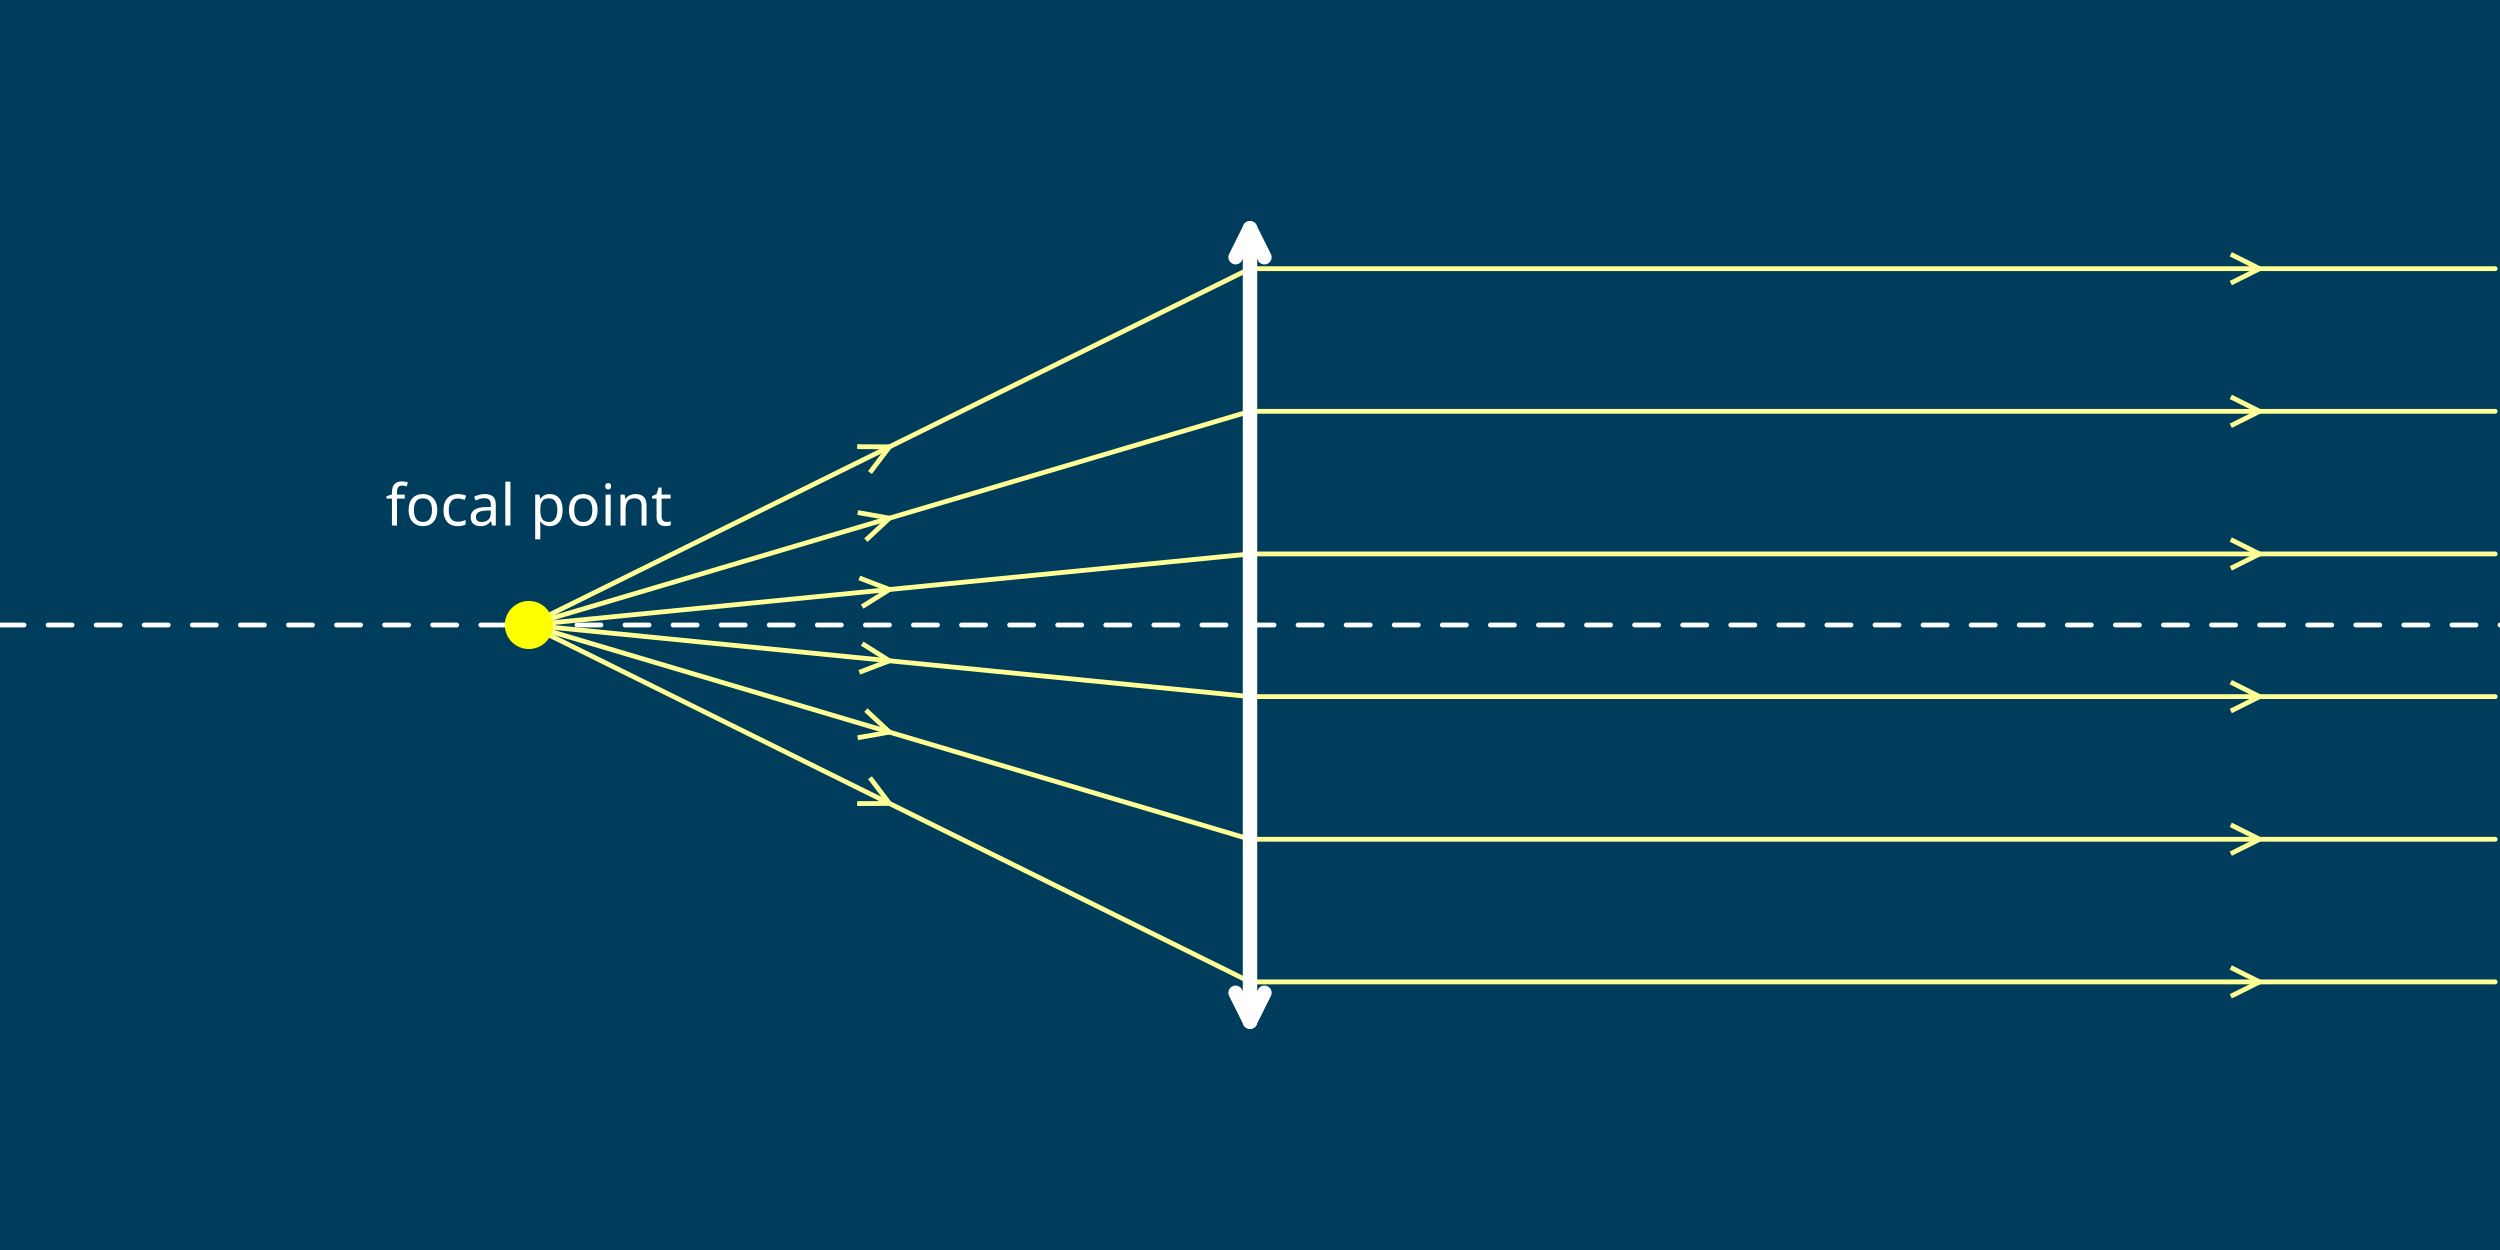
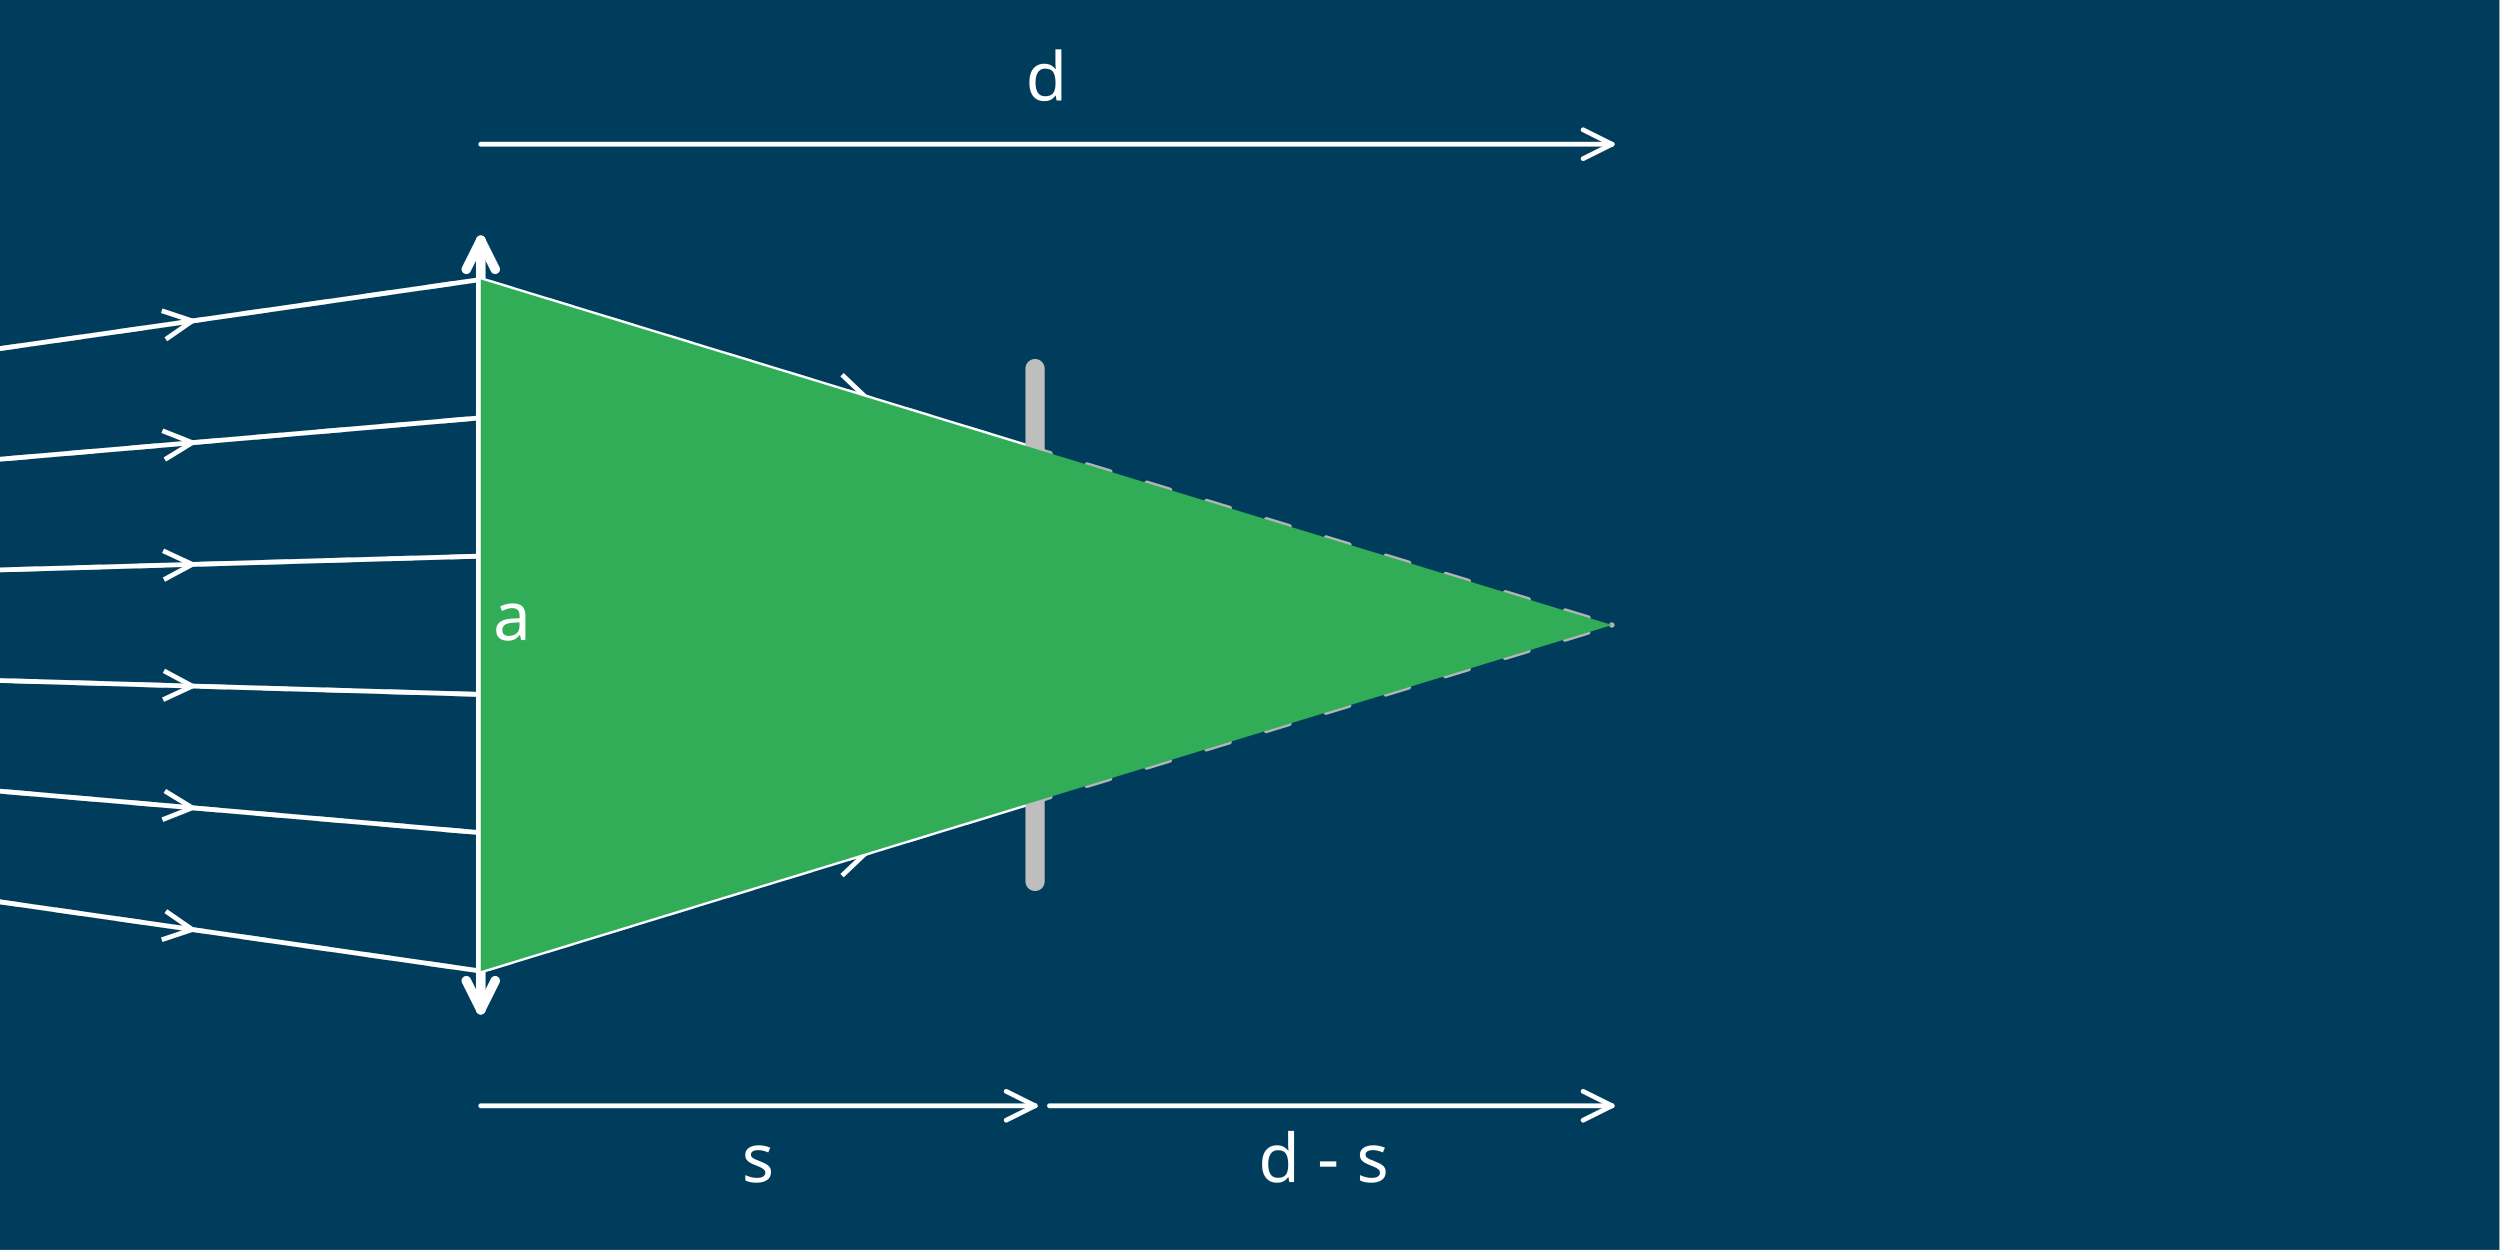
- <svg xmlns="http://www.w3.org/2000/svg" version="1.1" width="520" height="260" viewBox="0 0 520 260">
-   <defs />
-   <g transform="scale(1,1) scale(1,1) scale(1,1)">
-     <g transform="scale(1,1)">
-       <rect fill="rgb(0,61,93)" stroke="none" x="0" y="0" width="520" height="260" fill-opacity="1" />
+ <svg xmlns="http://www.w3.org/2000/svg" version="1.1" width="520" height="260" viewBox="0 0 520 260" id="svg186">
+   <defs id="defs2" />
+   <g id="g6" transform="translate(-0.1264631,-0.02479943)">
+     <rect style="fill:#003d5d;fill-opacity:1;stroke:none" id="rect4" height="260" width="520" y="0" x="0" />
+   </g>
+   <g id="g18" transform="matrix(1,0,0,-1,200,130)">
+     <path d="M -100,80 V -80" stroke-miterlimit="10" id="path8" style="fill:none;stroke:#ffffff;stroke-width:2;stroke-linecap:round;stroke-miterlimit:10;stroke-dasharray:none;stroke-opacity:1;paint-order:fill stroke markers" />
+     <path d="m -103,74 3,6" stroke-miterlimit="10" id="path10" style="fill:none;stroke:#ffffff;stroke-width:2;stroke-linecap:round;stroke-miterlimit:10;stroke-dasharray:none;stroke-opacity:1;paint-order:fill stroke markers" />
+     <path d="m -100,80 3,-6" stroke-miterlimit="10" id="path12" style="fill:none;stroke:#ffffff;stroke-width:2;stroke-linecap:round;stroke-miterlimit:10;stroke-dasharray:none;stroke-opacity:1;paint-order:fill stroke markers" />
+     <path d="m -97,-74 -3,-6" stroke-miterlimit="10" id="path14" style="fill:none;stroke:#ffffff;stroke-width:2;stroke-linecap:round;stroke-miterlimit:10;stroke-dasharray:none;stroke-opacity:1;paint-order:fill stroke markers" />
+     <path d="m -100,-80 -3,6" stroke-miterlimit="10" id="path16" style="fill:none;stroke:#ffffff;stroke-width:2;stroke-linecap:round;stroke-miterlimit:10;stroke-dasharray:none;stroke-opacity:1;paint-order:fill stroke markers" />
+   </g>
+   <path style="fill:none;stroke:#ffffff;stroke-linecap:round;stroke-miterlimit:10;stroke-dasharray:none;stroke-opacity:1;paint-order:fill stroke markers" id="path20" stroke-miterlimit="10" d="M 100,30 H 335.294" />
+   <path style="fill:none;stroke:#ffffff;stroke-linecap:round;stroke-miterlimit:10;stroke-dasharray:none;stroke-opacity:1;paint-order:fill stroke markers" id="path22" stroke-miterlimit="10" d="m 329.294,27 6,3" />
+   <path style="fill:none;stroke:#ffffff;stroke-linecap:round;stroke-miterlimit:10;stroke-dasharray:none;stroke-opacity:1;paint-order:fill stroke markers" id="path24" stroke-miterlimit="10" d="m 335.294,30 -6,3" />
+   <g id="g30" transform="translate(217.6471,25)">
+     <g id="g28">
+       <text style="font-style:normal;font-weight:normal;font-size:14px;font-family:sans-serif;dominant-baseline:text-after-edge;text-anchor:middle;fill:#ffffff;fill-opacity:1;stroke:none" id="text26" dominant-baseline="text-after-edge" y="0" x="0" text-decoration="normal" font-weight="normal" font-style="normal" font-size="14px">d</text>
    </g>
-     <g transform="scale(1,1) matrix(1,0,0,-1,260,130)">
-       <g>
-         <g transform="translate(-150,30) scale(1,-1)">
-           <g>
-             <text fill="rgb(255,255,255)" stroke="none" font-family="sans-serif" font-size="12px" font-style="normal" font-weight="normal" text-decoration="normal" x="0" y="0" text-anchor="middle" dominant-baseline="text-before-edge" fill-opacity="1">focal point</text>
-           </g>
-         </g>
+   </g>
+   <g id="g46" transform="matrix(1,0,0,-1,200,130)">
+     <path d="M -100,-100 H 15.294" stroke-miterlimit="10" id="path34" style="fill:none;stroke:#ffffff;stroke-linecap:round;stroke-miterlimit:10;stroke-dasharray:none;stroke-opacity:1;paint-order:fill stroke markers" />
+     <path d="m 9.294,-97 6,-3" stroke-miterlimit="10" id="path36" style="fill:none;stroke:#ffffff;stroke-linecap:round;stroke-miterlimit:10;stroke-dasharray:none;stroke-opacity:1;paint-order:fill stroke markers" />
+     <path d="m 15.294,-100 -6,-3" stroke-miterlimit="10" id="path38" style="fill:none;stroke:#ffffff;stroke-linecap:round;stroke-miterlimit:10;stroke-dasharray:none;stroke-opacity:1;paint-order:fill stroke markers" />
+     <g transform="matrix(1,0,0,-1,-42.35294,-105)" id="g44">
+       <g id="g42">
+         <text font-size="14px" font-style="normal" font-weight="normal" text-decoration="normal" x="0" y="0" dominant-baseline="text-before-edge" id="text40" style="font-style:normal;font-weight:normal;font-size:14px;font-family:sans-serif;dominant-baseline:text-before-edge;text-anchor:middle;fill:#ffffff;fill-opacity:1;stroke:none">s</text>
      </g>
-       <g>
-         <path fill="none" stroke="rgb(255,255,255)" paint-order="fill stroke markers" d=" M -600 0 L 600 0" stroke-opacity="1" stroke-linecap="round" stroke-miterlimit="10" stroke-dasharray="5,5" />
-         <path fill="none" stroke="rgb(255,255,255)" paint-order="fill stroke markers" d=" M 594 3 L 600 0" stroke-opacity="1" stroke-linecap="round" stroke-miterlimit="10" stroke-dasharray="5,5" />
-         <path fill="none" stroke="rgb(255,255,255)" paint-order="fill stroke markers" d=" M 600 0 L 594 -3" stroke-opacity="1" stroke-linecap="round" stroke-miterlimit="10" stroke-dasharray="5,5" />
-         <g transform="translate(0,-10) scale(1,-1)">
-           <g>
-             <text fill="rgb(255,255,255)" stroke="none" font-family="sans-serif" font-size="12px" font-style="normal" font-weight="normal" text-decoration="normal" x="0" y="0" text-anchor="middle" dominant-baseline="text-before-edge" fill-opacity="1"> </text>
-           </g>
-         </g>
+     </g>
+   </g>
+   <g id="g60" transform="matrix(1,0,0,-1,200,130)">
+     <path d="M 18.294,-100 H 135.294" stroke-miterlimit="10" id="path48" style="fill:none;stroke:#ffffff;stroke-linecap:round;stroke-miterlimit:10;stroke-dasharray:none;stroke-opacity:1;paint-order:fill stroke markers" />
+     <path d="m 129.294,-97 6,-3" stroke-miterlimit="10" id="path50" style="fill:none;stroke:#ffffff;stroke-linecap:round;stroke-miterlimit:10;stroke-dasharray:none;stroke-opacity:1;paint-order:fill stroke markers" />
+     <path d="m 135.294,-100 -6,-3" stroke-miterlimit="10" id="path52" style="fill:none;stroke:#ffffff;stroke-linecap:round;stroke-miterlimit:10;stroke-dasharray:none;stroke-opacity:1;paint-order:fill stroke markers" />
+     <g transform="matrix(1,0,0,-1,75.29412,-105)" id="g58">
+       <g id="g56">
+         <text font-size="14px" font-style="normal" font-weight="normal" text-decoration="normal" x="0" y="0" dominant-baseline="text-before-edge" id="text54" style="font-style:normal;font-weight:normal;font-size:14px;font-family:sans-serif;dominant-baseline:text-before-edge;text-anchor:middle;fill:#ffffff;fill-opacity:1;stroke:none">d - s</text>
      </g>
-       <g>
-         <path fill="none" stroke="rgb(255,255,150)" paint-order="fill stroke markers" d=" M -150 0 L 0 -74.235 L 259 -74.235" stroke-opacity="1" stroke-linecap="round" stroke-miterlimit="10" stroke-dasharray="null" />
-         <path fill="none" stroke="rgb(255,255,150)" paint-order="fill stroke markers" d=" M -79.047 -31.768 L -75 -37.118" stroke-opacity="1" stroke-miterlimit="10" stroke-dasharray="null" />
-         <path fill="none" stroke="rgb(255,255,150)" paint-order="fill stroke markers" d=" M -75 -37.118 L -81.708 -37.145" stroke-opacity="1" stroke-miterlimit="10" stroke-dasharray="null" />
-         <path fill="none" stroke="rgb(255,255,150)" paint-order="fill stroke markers" d=" M 204 -71.235 L 210 -74.235" stroke-opacity="1" stroke-miterlimit="10" stroke-dasharray="null" />
-         <path fill="none" stroke="rgb(255,255,150)" paint-order="fill stroke markers" d=" M 210 -74.235 L 204 -77.235" stroke-opacity="1" stroke-miterlimit="10" stroke-dasharray="null" />
-       </g>
-       <g>
-         <path fill="none" stroke="rgb(255,255,150)" paint-order="fill stroke markers" d=" M -150 0 L 0 -44.565 L 259 -44.565" stroke-opacity="1" stroke-linecap="round" stroke-miterlimit="10" stroke-dasharray="null" />
-         <path fill="none" stroke="rgb(255,255,150)" paint-order="fill stroke markers" d=" M -79.897 -17.698 L -75 -22.282" stroke-opacity="1" stroke-miterlimit="10" stroke-dasharray="null" />
-         <path fill="none" stroke="rgb(255,255,150)" paint-order="fill stroke markers" d=" M -75 -22.282 L -81.606 -23.449" stroke-opacity="1" stroke-miterlimit="10" stroke-dasharray="null" />
-         <path fill="none" stroke="rgb(255,255,150)" paint-order="fill stroke markers" d=" M 204 -41.565 L 210 -44.565" stroke-opacity="1" stroke-miterlimit="10" stroke-dasharray="null" />
-         <path fill="none" stroke="rgb(255,255,150)" paint-order="fill stroke markers" d=" M 210 -44.565 L 204 -47.565" stroke-opacity="1" stroke-miterlimit="10" stroke-dasharray="null" />
-       </g>
-       <g>
-         <path fill="none" stroke="rgb(255,255,150)" paint-order="fill stroke markers" d=" M -150 0 L 0 -14.895 L 259 -14.895" stroke-opacity="1" stroke-linecap="round" stroke-miterlimit="10" stroke-dasharray="null" />
-         <path fill="none" stroke="rgb(255,255,150)" paint-order="fill stroke markers" d=" M -80.674 -3.869 L -75 -7.447" stroke-opacity="1" stroke-miterlimit="10" stroke-dasharray="null" />
-         <path fill="none" stroke="rgb(255,255,150)" paint-order="fill stroke markers" d=" M -75 -7.447 L -81.267 -9.84" stroke-opacity="1" stroke-miterlimit="10" stroke-dasharray="null" />
-         <path fill="none" stroke="rgb(255,255,150)" paint-order="fill stroke markers" d=" M 204 -11.895 L 210 -14.895" stroke-opacity="1" stroke-miterlimit="10" stroke-dasharray="null" />
-         <path fill="none" stroke="rgb(255,255,150)" paint-order="fill stroke markers" d=" M 210 -14.895 L 204 -17.895" stroke-opacity="1" stroke-miterlimit="10" stroke-dasharray="null" />
-       </g>
-       <g>
-         <path fill="none" stroke="rgb(255,255,150)" paint-order="fill stroke markers" d=" M -150 0 L 0 14.776 L 259 14.776" stroke-opacity="1" stroke-linecap="round" stroke-miterlimit="10" stroke-dasharray="null" />
-         <path fill="none" stroke="rgb(255,255,150)" paint-order="fill stroke markers" d=" M -81.265 9.785 L -75 7.388" stroke-opacity="1" stroke-miterlimit="10" stroke-dasharray="null" />
-         <path fill="none" stroke="rgb(255,255,150)" paint-order="fill stroke markers" d=" M -75 7.388 L -80.677 3.814" stroke-opacity="1" stroke-miterlimit="10" stroke-dasharray="null" />
-         <path fill="none" stroke="rgb(255,255,150)" paint-order="fill stroke markers" d=" M 204 17.776 L 210 14.776" stroke-opacity="1" stroke-miterlimit="10" stroke-dasharray="null" />
-         <path fill="none" stroke="rgb(255,255,150)" paint-order="fill stroke markers" d=" M 210 14.776 L 204 11.776" stroke-opacity="1" stroke-miterlimit="10" stroke-dasharray="null" />
-       </g>
-       <g>
-         <path fill="none" stroke="rgb(255,255,150)" paint-order="fill stroke markers" d=" M -150 0 L 0 44.446 L 259 44.446" stroke-opacity="1" stroke-linecap="round" stroke-miterlimit="10" stroke-dasharray="null" />
-         <path fill="none" stroke="rgb(255,255,150)" paint-order="fill stroke markers" d=" M -81.605 23.395 L -75 22.223" stroke-opacity="1" stroke-miterlimit="10" stroke-dasharray="null" />
-         <path fill="none" stroke="rgb(255,255,150)" paint-order="fill stroke markers" d=" M -75 22.223 L -79.9 17.642" stroke-opacity="1" stroke-miterlimit="10" stroke-dasharray="null" />
-         <path fill="none" stroke="rgb(255,255,150)" paint-order="fill stroke markers" d=" M 204 47.446 L 210 44.446" stroke-opacity="1" stroke-miterlimit="10" stroke-dasharray="null" />
-         <path fill="none" stroke="rgb(255,255,150)" paint-order="fill stroke markers" d=" M 210 44.446 L 204 41.446" stroke-opacity="1" stroke-miterlimit="10" stroke-dasharray="null" />
-       </g>
-       <g>
-         <path fill="none" stroke="rgb(255,255,150)" paint-order="fill stroke markers" d=" M -150 0 L 0 74.116 L 259 74.116" stroke-opacity="1" stroke-linecap="round" stroke-miterlimit="10" stroke-dasharray="null" />
-         <path fill="none" stroke="rgb(255,255,150)" paint-order="fill stroke markers" d=" M -81.708 37.09 L -75 37.058" stroke-opacity="1" stroke-miterlimit="10" stroke-dasharray="null" />
-         <path fill="none" stroke="rgb(255,255,150)" paint-order="fill stroke markers" d=" M -75 37.058 L -79.05 31.711" stroke-opacity="1" stroke-miterlimit="10" stroke-dasharray="null" />
-         <path fill="none" stroke="rgb(255,255,150)" paint-order="fill stroke markers" d=" M 204 77.116 L 210 74.116" stroke-opacity="1" stroke-miterlimit="10" stroke-dasharray="null" />
-         <path fill="none" stroke="rgb(255,255,150)" paint-order="fill stroke markers" d=" M 210 74.116 L 204 71.116" stroke-opacity="1" stroke-miterlimit="10" stroke-dasharray="null" />
-       </g>
-       <g>
-         <path fill="none" stroke="rgb(255,255,255)" paint-order="fill stroke markers" d=" M 0 82.5 L 0 -82.5" stroke-opacity="1" stroke-linecap="round" stroke-miterlimit="10" stroke-width="3" stroke-dasharray="null" />
-         <path fill="none" stroke="rgb(255,255,255)" paint-order="fill stroke markers" d=" M -3 76.5 L 0 82.5" stroke-opacity="1" stroke-linecap="round" stroke-miterlimit="10" stroke-width="3" stroke-dasharray="null" />
-         <path fill="none" stroke="rgb(255,255,255)" paint-order="fill stroke markers" d=" M 0 82.5 L 3 76.5" stroke-opacity="1" stroke-linecap="round" stroke-miterlimit="10" stroke-width="3" stroke-dasharray="null" />
-         <path fill="none" stroke="rgb(255,255,255)" paint-order="fill stroke markers" d=" M 3 -76.5 L 0 -82.5" stroke-opacity="1" stroke-linecap="round" stroke-miterlimit="10" stroke-width="3" stroke-dasharray="null" />
-         <path fill="none" stroke="rgb(255,255,255)" paint-order="fill stroke markers" d=" M 0 -82.5 L -3 -76.5" stroke-opacity="1" stroke-linecap="round" stroke-miterlimit="10" stroke-width="3" stroke-dasharray="null" />
-       </g>
-       <g>
-         <path fill="rgb(255,255,0)" stroke="none" paint-order="stroke fill markers" d=" M -155 0 C -155 -2.761 -152.761 -5 -150 -5 C -147.239 -5 -145 -2.761 -145 0 C -145 2.761 -147.239 5 -150 5 C -152.761 5 -155 2.761 -155 0 Z" fill-opacity="1" />
-       </g>
-       <g />
-       <g />
+     </g>
+   </g>
+   <g id="g62" transform="matrix(1,0,0,-1,200,130)" />
+   <g id="g84" transform="matrix(1,0,0,-1,200,130)">
+     <path d="M -600,0 -100,-71.986 135.294,0" stroke-miterlimit="10" id="path82" style="fill:none;stroke:#b4b4b4;stroke-linecap:round;stroke-miterlimit:10;stroke-dasharray:5, 8;stroke-opacity:1;paint-order:fill stroke markers" />
+   </g>
+   <g id="g88" transform="matrix(1,0,0,-1,200,130)">
+     <path d="M -600,0 -100,-43.214 135.294,0" stroke-miterlimit="10" id="path86" style="fill:none;stroke:#b4b4b4;stroke-linecap:round;stroke-miterlimit:10;stroke-dasharray:5, 8;stroke-opacity:1;paint-order:fill stroke markers" />
+   </g>
+   <g id="g92" transform="matrix(1,0,0,-1,200,130)">
+     <path d="M -600,0 -100,-14.443 135.294,0" stroke-miterlimit="10" id="path90" style="fill:none;stroke:#b4b4b4;stroke-linecap:round;stroke-miterlimit:10;stroke-dasharray:5, 8;stroke-opacity:1;paint-order:fill stroke markers" />
+   </g>
+   <g id="g96" transform="matrix(1,0,0,-1,200,130)">
+     <path d="M -600,0 -100,14.328 135.294,0" stroke-miterlimit="10" id="path94" style="fill:none;stroke:#b4b4b4;stroke-linecap:round;stroke-miterlimit:10;stroke-dasharray:5, 8;stroke-opacity:1;paint-order:fill stroke markers" />
+   </g>
+   <g id="g100" transform="matrix(1,0,0,-1,200,130)">
+     <path d="M -600,0 -100,43.099 135.294,0" stroke-miterlimit="10" id="path98" style="fill:none;stroke:#b4b4b4;stroke-linecap:round;stroke-miterlimit:10;stroke-dasharray:5, 8;stroke-opacity:1;paint-order:fill stroke markers" />
+   </g>
+   <g id="g104" transform="matrix(1,0,0,-1,200,130)">
+     <path d="M -600,0 -100,71.87 135.294,0" stroke-miterlimit="10" id="path102" style="fill:none;stroke:#b4b4b4;stroke-linecap:round;stroke-miterlimit:10;stroke-dasharray:5, 8;stroke-opacity:1;paint-order:fill stroke markers" />
+   </g>
+   <g id="g116" transform="matrix(1,0,0,-1,200,130)">
+     <path d="m -600,0 500,-71.986 115.294,35.273" stroke-miterlimit="10" id="path106" style="fill:none;stroke:#ffffff;stroke-linecap:round;stroke-miterlimit:10;stroke-dasharray:none;stroke-opacity:1;paint-order:fill stroke markers" />
+     <path d="M -165.511,-59.523 -160,-63.347" stroke-miterlimit="10" id="path108" style="fill:none;stroke:#ffffff;stroke-miterlimit:10;stroke-dasharray:none;stroke-opacity:1;paint-order:fill stroke markers" />
+     <path d="m -160,-63.347 -6.366,-2.114" stroke-miterlimit="10" id="path110" style="fill:none;stroke:#ffffff;stroke-miterlimit:10;stroke-dasharray:none;stroke-opacity:1;paint-order:fill stroke markers" />
+     <path d="M -26.615,-46.397 -20,-47.51" stroke-miterlimit="10" id="path112" style="fill:none;stroke:#ffffff;stroke-miterlimit:10;stroke-dasharray:none;stroke-opacity:1;paint-order:fill stroke markers" />
+     <path d="m -20,-47.51 -4.86,-4.624" stroke-miterlimit="10" id="path114" style="fill:none;stroke:#ffffff;stroke-miterlimit:10;stroke-dasharray:none;stroke-opacity:1;paint-order:fill stroke markers" />
+   </g>
+   <g id="g128" transform="matrix(1,0,0,-1,200,130)">
+     <path d="m -600,0 500,-43.214 115.294,21.175" stroke-miterlimit="10" id="path118" style="fill:none;stroke:#ffffff;stroke-linecap:round;stroke-miterlimit:10;stroke-dasharray:none;stroke-opacity:1;paint-order:fill stroke markers" />
+     <path d="M -165.719,-34.523 -160,-38.029" stroke-miterlimit="10" id="path120" style="fill:none;stroke:#ffffff;stroke-miterlimit:10;stroke-dasharray:none;stroke-opacity:1;paint-order:fill stroke markers" />
+     <path d="m -160,-38.029 -6.236,-2.472" stroke-miterlimit="10" id="path122" style="fill:none;stroke:#ffffff;stroke-miterlimit:10;stroke-dasharray:none;stroke-opacity:1;paint-order:fill stroke markers" />
+     <path d="M -26.443,-26.655 -20,-28.522" stroke-miterlimit="10" id="path124" style="fill:none;stroke:#ffffff;stroke-miterlimit:10;stroke-dasharray:none;stroke-opacity:1;paint-order:fill stroke markers" />
+     <path d="m -20,-28.522 -5.359,-4.034" stroke-miterlimit="10" id="path126" style="fill:none;stroke:#ffffff;stroke-miterlimit:10;stroke-dasharray:none;stroke-opacity:1;paint-order:fill stroke markers" />
+   </g>
+   <g id="g140" transform="matrix(1,0,0,-1,200,130)">
+     <path d="m -600,0 500,-14.443 115.294,7.077" stroke-miterlimit="10" id="path130" style="fill:none;stroke:#ffffff;stroke-linecap:round;stroke-miterlimit:10;stroke-dasharray:none;stroke-opacity:1;paint-order:fill stroke markers" />
+     <path d="M -165.911,-9.538 -160,-12.71" stroke-miterlimit="10" id="path132" style="fill:none;stroke:#ffffff;stroke-miterlimit:10;stroke-dasharray:none;stroke-opacity:1;paint-order:fill stroke markers" />
+     <path d="m -160,-12.71 -6.084,-2.826" stroke-miterlimit="10" id="path134" style="fill:none;stroke:#ffffff;stroke-miterlimit:10;stroke-dasharray:none;stroke-opacity:1;paint-order:fill stroke markers" />
+     <path d="M -26.173,-6.906 -20,-9.533" stroke-miterlimit="10" id="path136" style="fill:none;stroke:#ffffff;stroke-miterlimit:10;stroke-dasharray:none;stroke-opacity:1;paint-order:fill stroke markers" />
+     <path d="m -20,-9.533 -5.805,-3.362" stroke-miterlimit="10" id="path138" style="fill:none;stroke:#ffffff;stroke-miterlimit:10;stroke-dasharray:none;stroke-opacity:1;paint-order:fill stroke markers" />
+   </g>
+   <g id="g152" transform="matrix(1,0,0,-1,200,130)">
+     <path d="M -600,0 -100,14.328 15.294,7.307" stroke-miterlimit="10" id="path142" style="fill:none;stroke:#ffffff;stroke-linecap:round;stroke-miterlimit:10;stroke-dasharray:none;stroke-opacity:1;paint-order:fill stroke markers" />
+     <path d="M -166.083,15.436 -160,12.609" stroke-miterlimit="10" id="path144" style="fill:none;stroke:#ffffff;stroke-miterlimit:10;stroke-dasharray:none;stroke-opacity:1;paint-order:fill stroke markers" />
+     <path d="m -160,12.609 -5.912,-3.171" stroke-miterlimit="10" id="path146" style="fill:none;stroke:#ffffff;stroke-miterlimit:10;stroke-dasharray:none;stroke-opacity:1;paint-order:fill stroke markers" />
+     <path d="M -25.807,12.816 -20,9.456" stroke-miterlimit="10" id="path148" style="fill:none;stroke:#ffffff;stroke-miterlimit:10;stroke-dasharray:none;stroke-opacity:1;paint-order:fill stroke markers" />
+     <path d="M -20,9.456 -26.171,6.827" stroke-miterlimit="10" id="path150" style="fill:none;stroke:#ffffff;stroke-miterlimit:10;stroke-dasharray:none;stroke-opacity:1;paint-order:fill stroke markers" />
+   </g>
+   <g id="g164" transform="matrix(1,0,0,-1,200,130)">
+     <path d="M -600,0 -100,43.099 15.294,21.981" stroke-miterlimit="10" id="path154" style="fill:none;stroke:#ffffff;stroke-linecap:round;stroke-miterlimit:10;stroke-dasharray:none;stroke-opacity:1;paint-order:fill stroke markers" />
+     <path d="M -166.235,40.401 -160,37.927" stroke-miterlimit="10" id="path156" style="fill:none;stroke:#ffffff;stroke-miterlimit:10;stroke-dasharray:none;stroke-opacity:1;paint-order:fill stroke markers" />
+     <path d="M -160,37.927 -165.72,34.423" stroke-miterlimit="10" id="path158" style="fill:none;stroke:#ffffff;stroke-miterlimit:10;stroke-dasharray:none;stroke-opacity:1;paint-order:fill stroke markers" />
+     <path d="M -25.361,32.477 -20,28.445" stroke-miterlimit="10" id="path160" style="fill:none;stroke:#ffffff;stroke-miterlimit:10;stroke-dasharray:none;stroke-opacity:1;paint-order:fill stroke markers" />
+     <path d="m -20,28.445 -6.442,-1.87" stroke-miterlimit="10" id="path162" style="fill:none;stroke:#ffffff;stroke-miterlimit:10;stroke-dasharray:none;stroke-opacity:1;paint-order:fill stroke markers" />
+   </g>
+   <g id="g176" transform="matrix(1,0,0,-1,200,130)">
+     <path d="M -600,0 -100,71.87 15.294,36.654" stroke-miterlimit="10" id="path166" style="fill:none;stroke:#ffffff;stroke-linecap:round;stroke-miterlimit:10;stroke-dasharray:none;stroke-opacity:1;paint-order:fill stroke markers" />
+     <path d="M -166.366,65.362 -160,63.246" stroke-miterlimit="10" id="path168" style="fill:none;stroke:#ffffff;stroke-miterlimit:10;stroke-dasharray:none;stroke-opacity:1;paint-order:fill stroke markers" />
+     <path d="m -160,63.246 -5.512,-3.823" stroke-miterlimit="10" id="path170" style="fill:none;stroke:#ffffff;stroke-miterlimit:10;stroke-dasharray:none;stroke-opacity:1;paint-order:fill stroke markers" />
+     <path d="M -24.862,52.056 -20,47.434" stroke-miterlimit="10" id="path172" style="fill:none;stroke:#ffffff;stroke-miterlimit:10;stroke-dasharray:none;stroke-opacity:1;paint-order:fill stroke markers" />
+     <path d="m -20,47.434 -6.615,-1.116" stroke-miterlimit="10" id="path174" style="fill:none;stroke:#ffffff;stroke-miterlimit:10;stroke-dasharray:none;stroke-opacity:1;paint-order:fill stroke markers" />
+   </g>
+   <g id="g180" transform="matrix(1,0,0,-1,200,130)">
+     <path d="M 15.294,-53.333 V 53.333" stroke-miterlimit="10" id="path178" style="fill:none;stroke:#bebebe;stroke-width:4;stroke-linecap:round;stroke-miterlimit:10;stroke-dasharray:none;stroke-opacity:1;paint-order:fill stroke markers" />
+   </g>
+   <path style="fill:#30ad56;fill-opacity:1;stroke:none;stroke-width:1px;stroke-linecap:butt;stroke-linejoin:miter;stroke-opacity:1" d="M 100,58.13 335.294,130 100,201.986 Z" id="path979" />
+   <g transform="translate(217.6471,5)" id="g1192">
+     <g id="g1190">
+       <text font-size="14px" font-style="normal" font-weight="normal" text-decoration="normal" x="-111.157" y="132.231" dominant-baseline="text-after-edge" id="text1188" style="font-style:normal;font-weight:normal;font-size:14px;font-family:sans-serif;dominant-baseline:text-after-edge;text-anchor:middle;fill:#ffffff;fill-opacity:1;stroke:none">a</text>
    </g>
  </g>
</svg>
